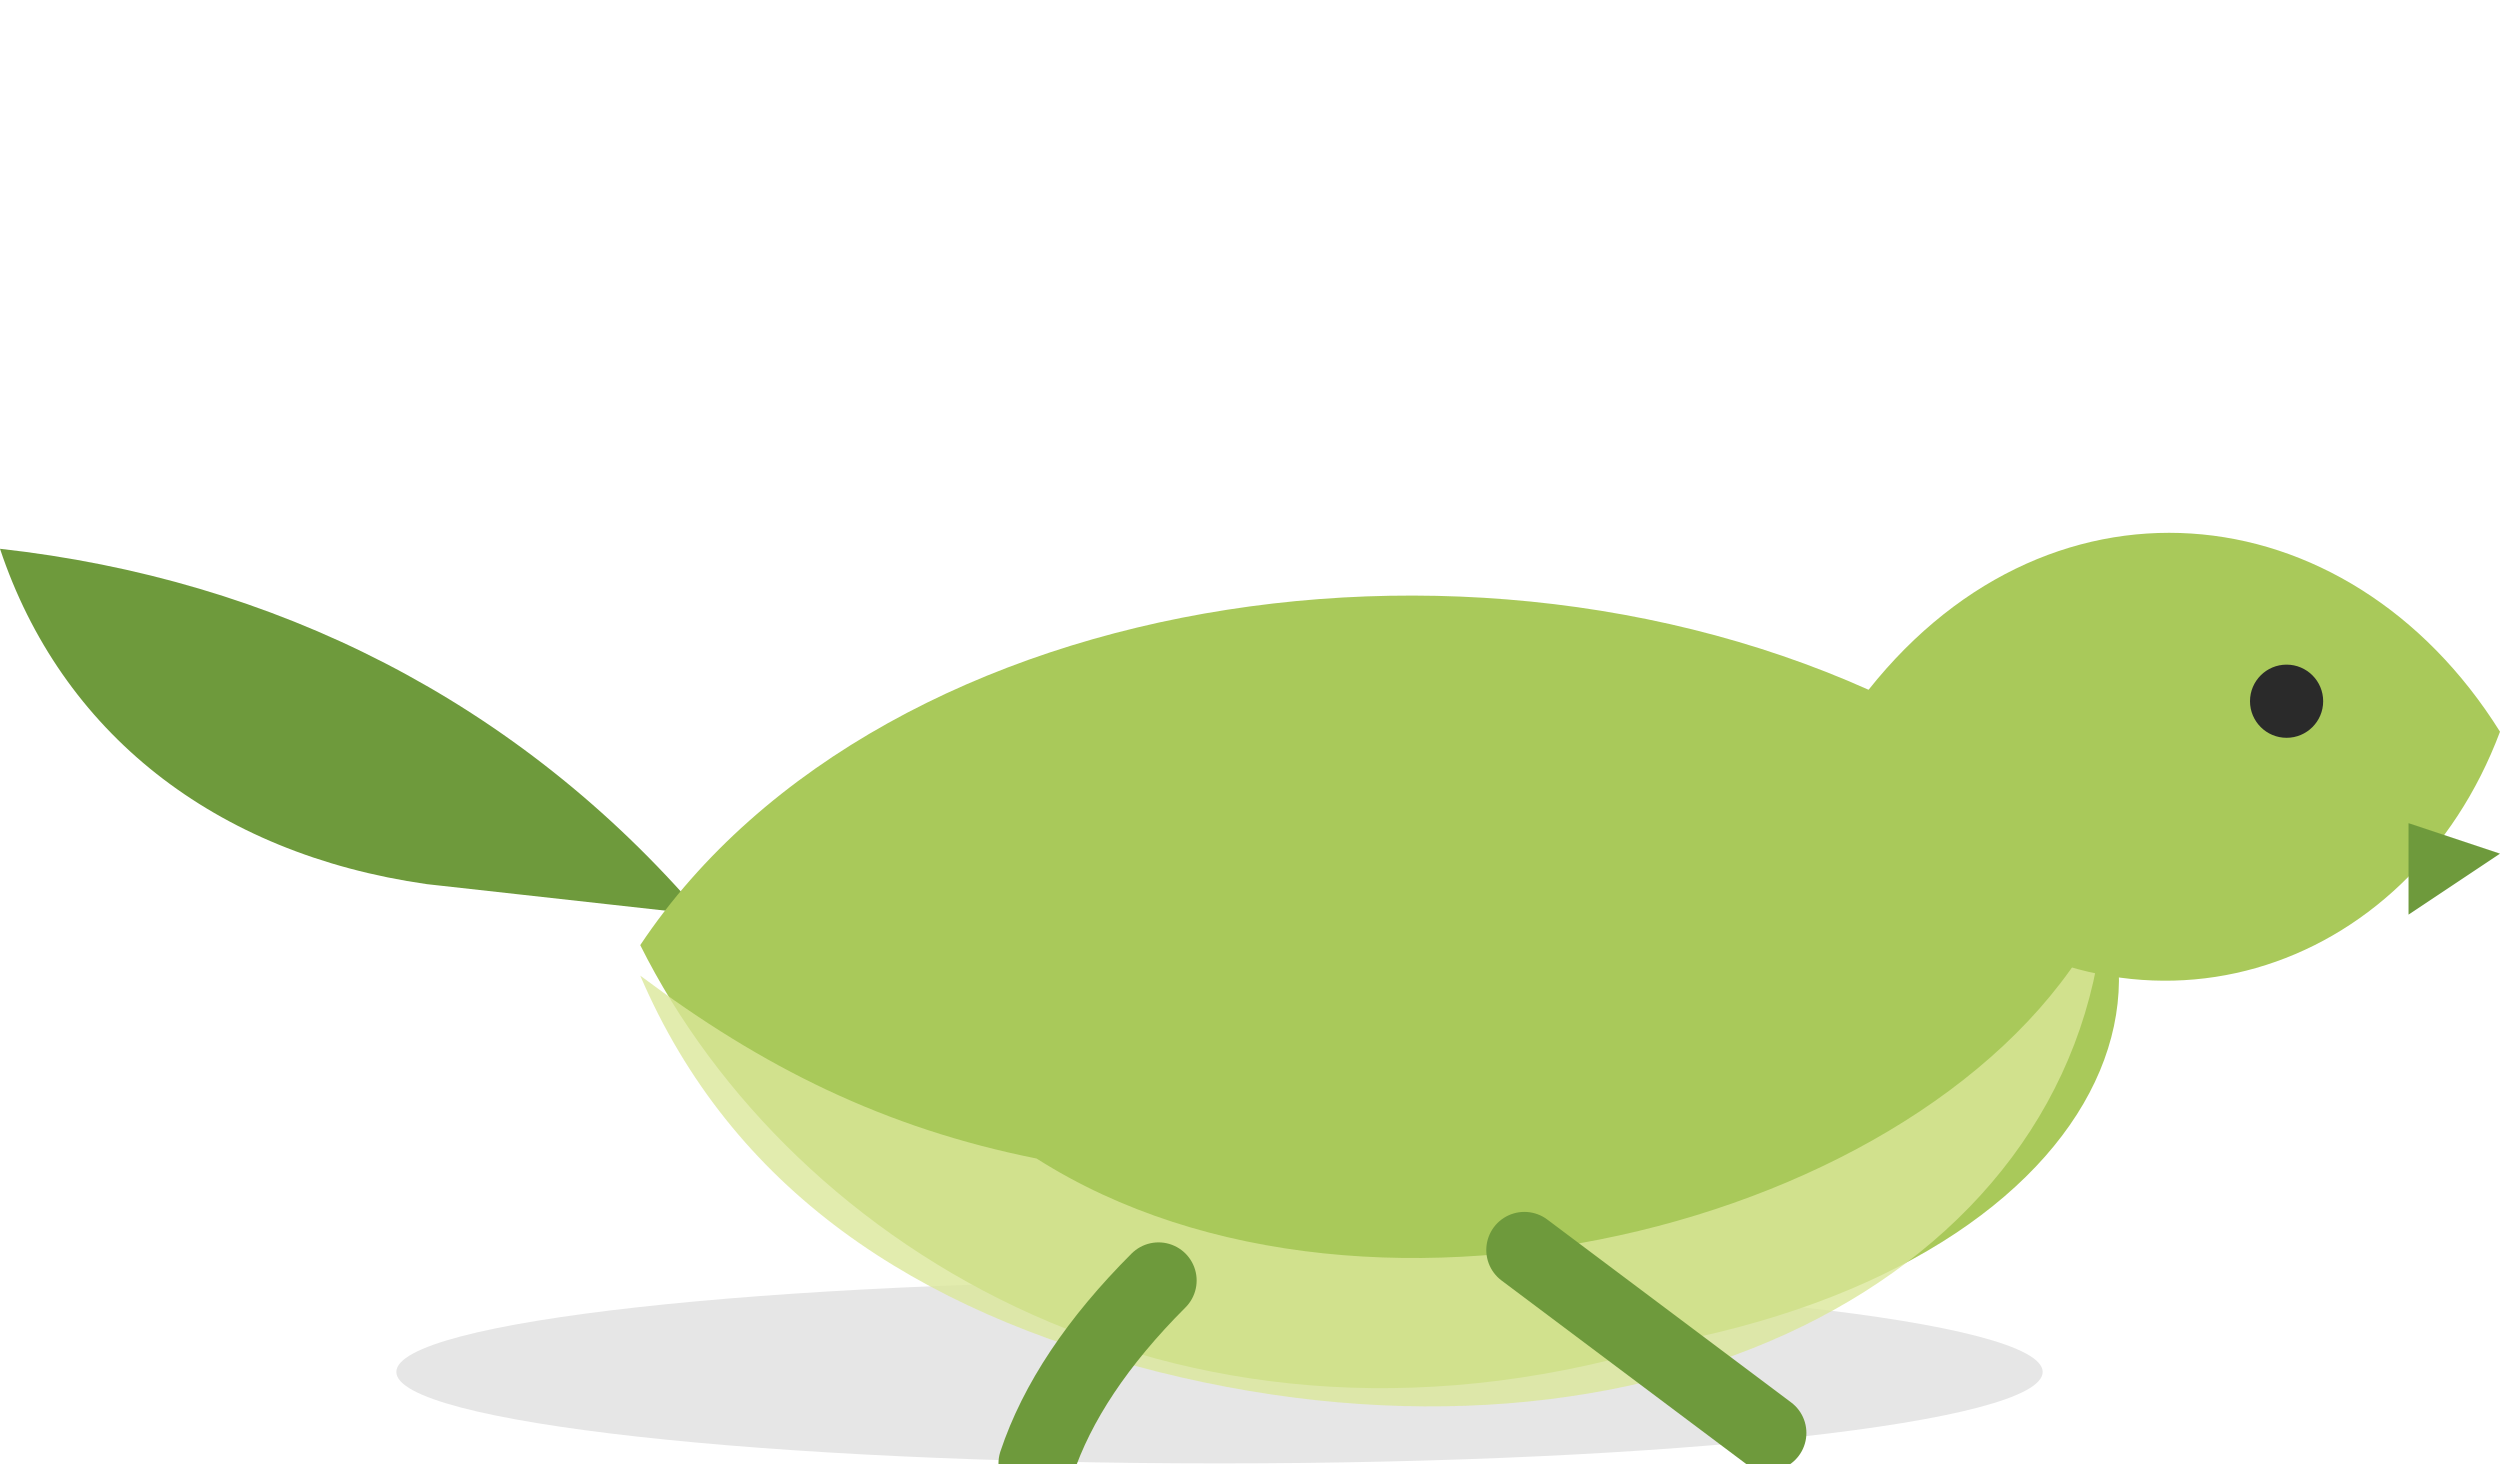
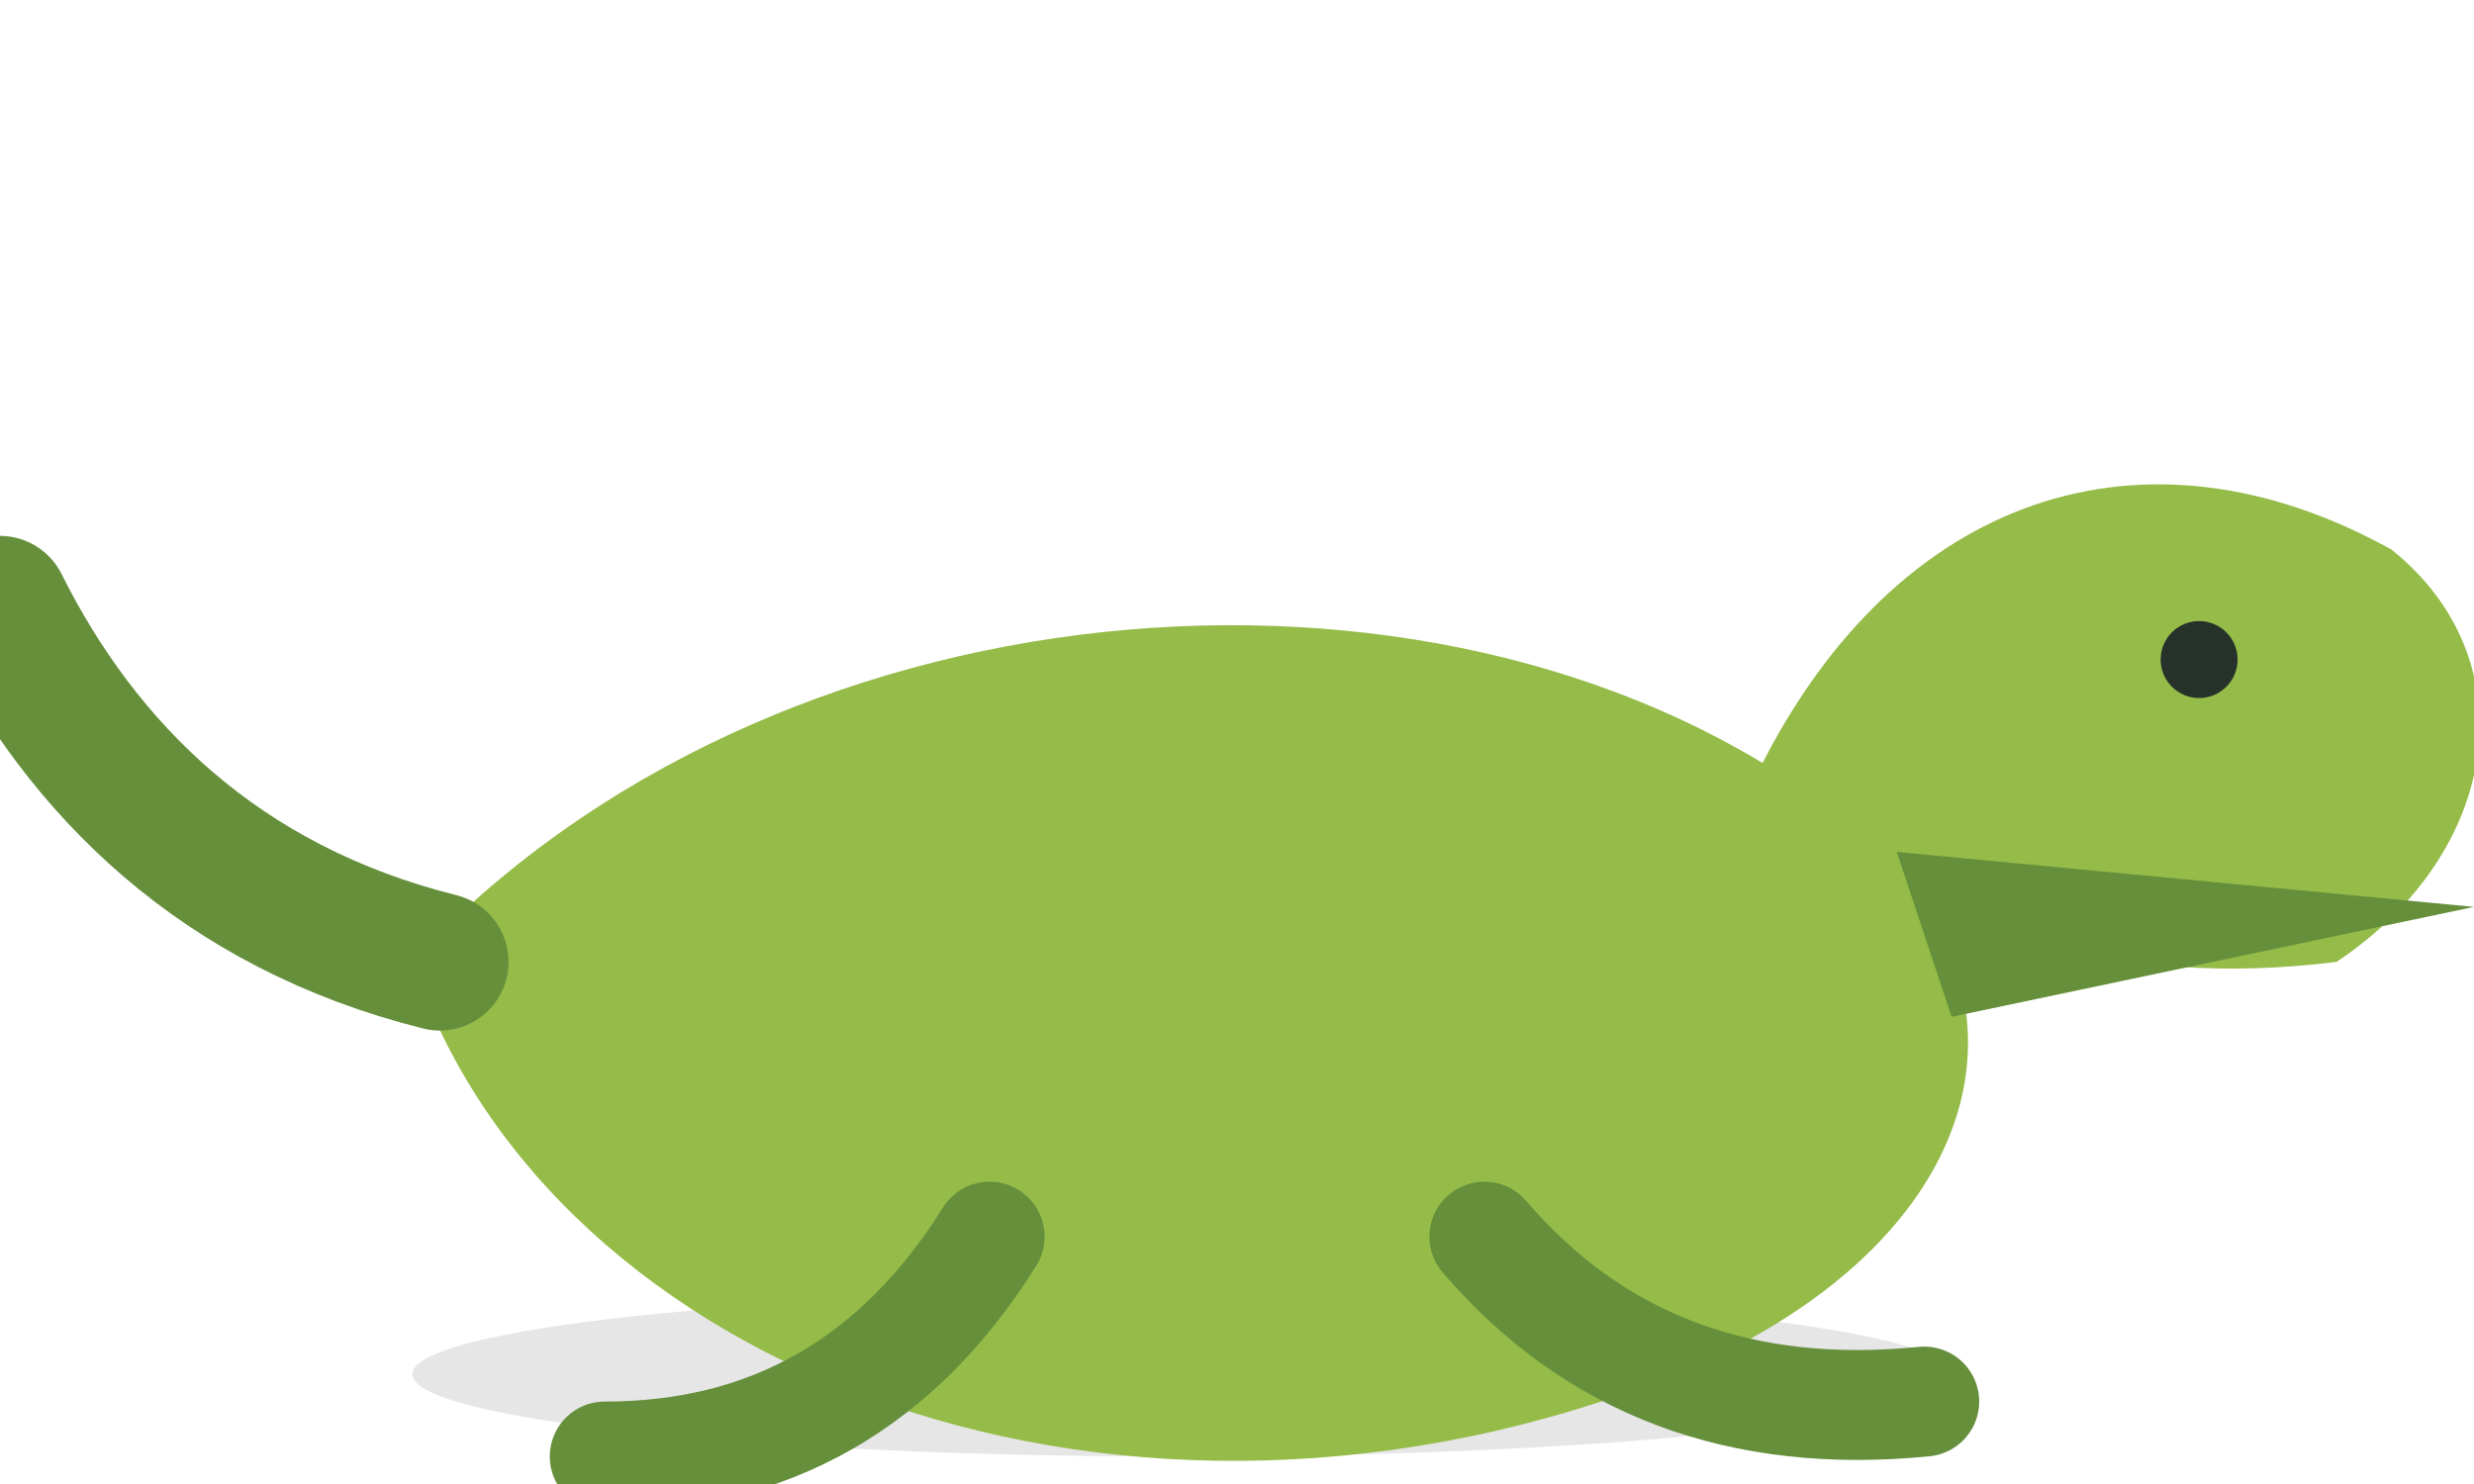
- <svg xmlns="http://www.w3.org/2000/svg" width="82" height="48" viewBox="0 0 82 48">
-   <ellipse cx="40" cy="45" rx="27" ry="3" fill="#000000" opacity="0.1" />
-   <path d="M14 29C7 28 2 24 0 18C9 19 17 23 23 30Z" fill="#6e9a3c" />
-   <path d="M21 31C29 19 50 16 64 24C74 30 70 41 55 44C39 49 26 41 21 31Z" fill="#a9c95a" />
-   <path d="M34 38C45 45 64 40 69 30C68 42 54 49 38 45C30 43 24 39 21 32C25 35 29 37 34 38Z" fill="#dbe79a" opacity="0.8" />
-   <path d="M61 23C67 15 77 16 82 24C79 32 70 35 63 29Z" fill="#a9c95a" />
-   <circle cx="75" cy="23" r="1.2" fill="#2a2a2a" />
-   <path d="M79 27L82 28L79 30Z" fill="#6e9a3c" />
-   <path d="M38 42Q35 45 34 48" fill="none" stroke="#6e9a3c" stroke-width="2.5" stroke-linecap="round" />
-   <path d="M50 41Q54 44 58 47" fill="none" stroke="#6e9a3c" stroke-width="2.5" stroke-linecap="round" />
+ <svg xmlns="http://www.w3.org/2000/svg" width="90" height="54" viewBox="0 0 90 54">
+   <ellipse cx="43" cy="50" rx="28" ry="3" fill="#000000" opacity="0.1" />
+   <path d="M15 35C28 21 52 19 66 29C75 35 73 45 61 50C41 58 20 50 15 35Z" fill="#95bb48" />
+   <path d="M64 28C69 18 78 15 87 20C92 24 91 31 85 35C77 36 70 34 64 28Z" fill="#95bb48" />
+   <circle cx="80" cy="24" r="1.4" fill="#26312a" />
+   <path d="M69 31L90 33L71 37Z" fill="#668f3c" />
+   <path d="M16 35C8 33 3 28 0 22" fill="none" stroke="#668f3c" stroke-width="5" stroke-linecap="round" />
+   <path d="M36 45Q31 53 22 53" fill="none" stroke="#668f3c" stroke-width="4" stroke-linecap="round" />
+   <path d="M54 45Q60 52 70 51" fill="none" stroke="#668f3c" stroke-width="4" stroke-linecap="round" />
</svg>
